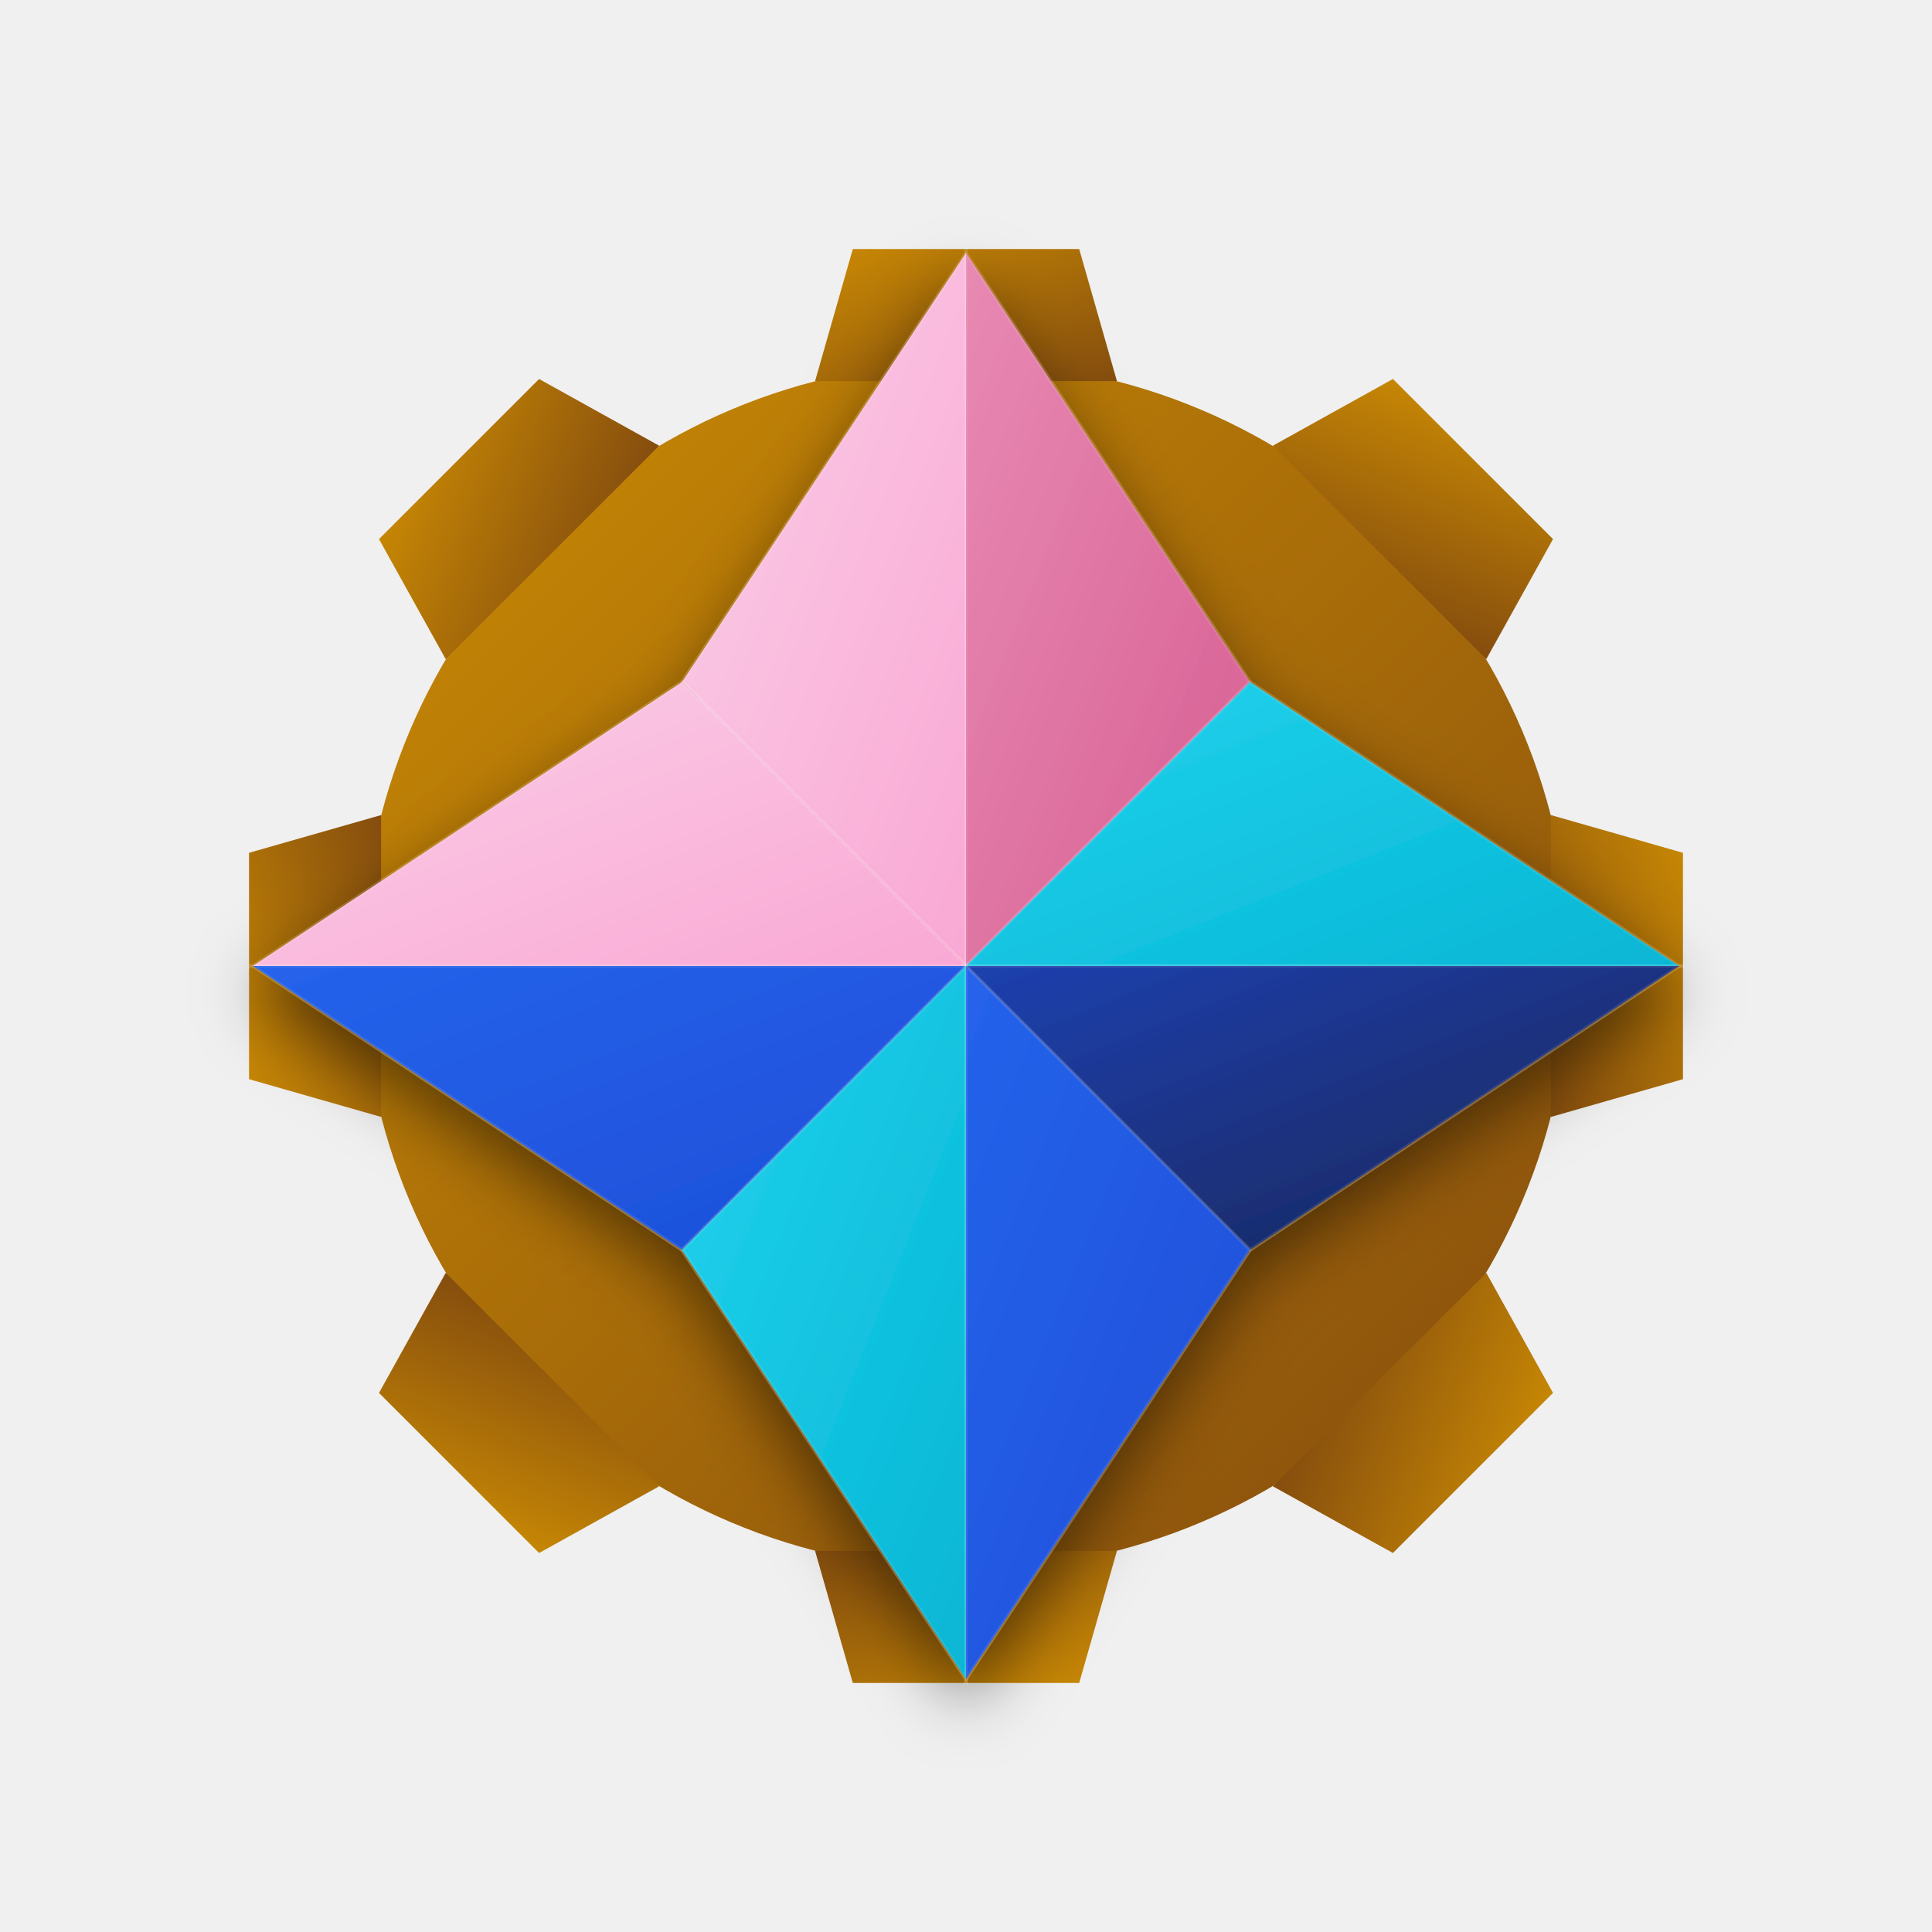
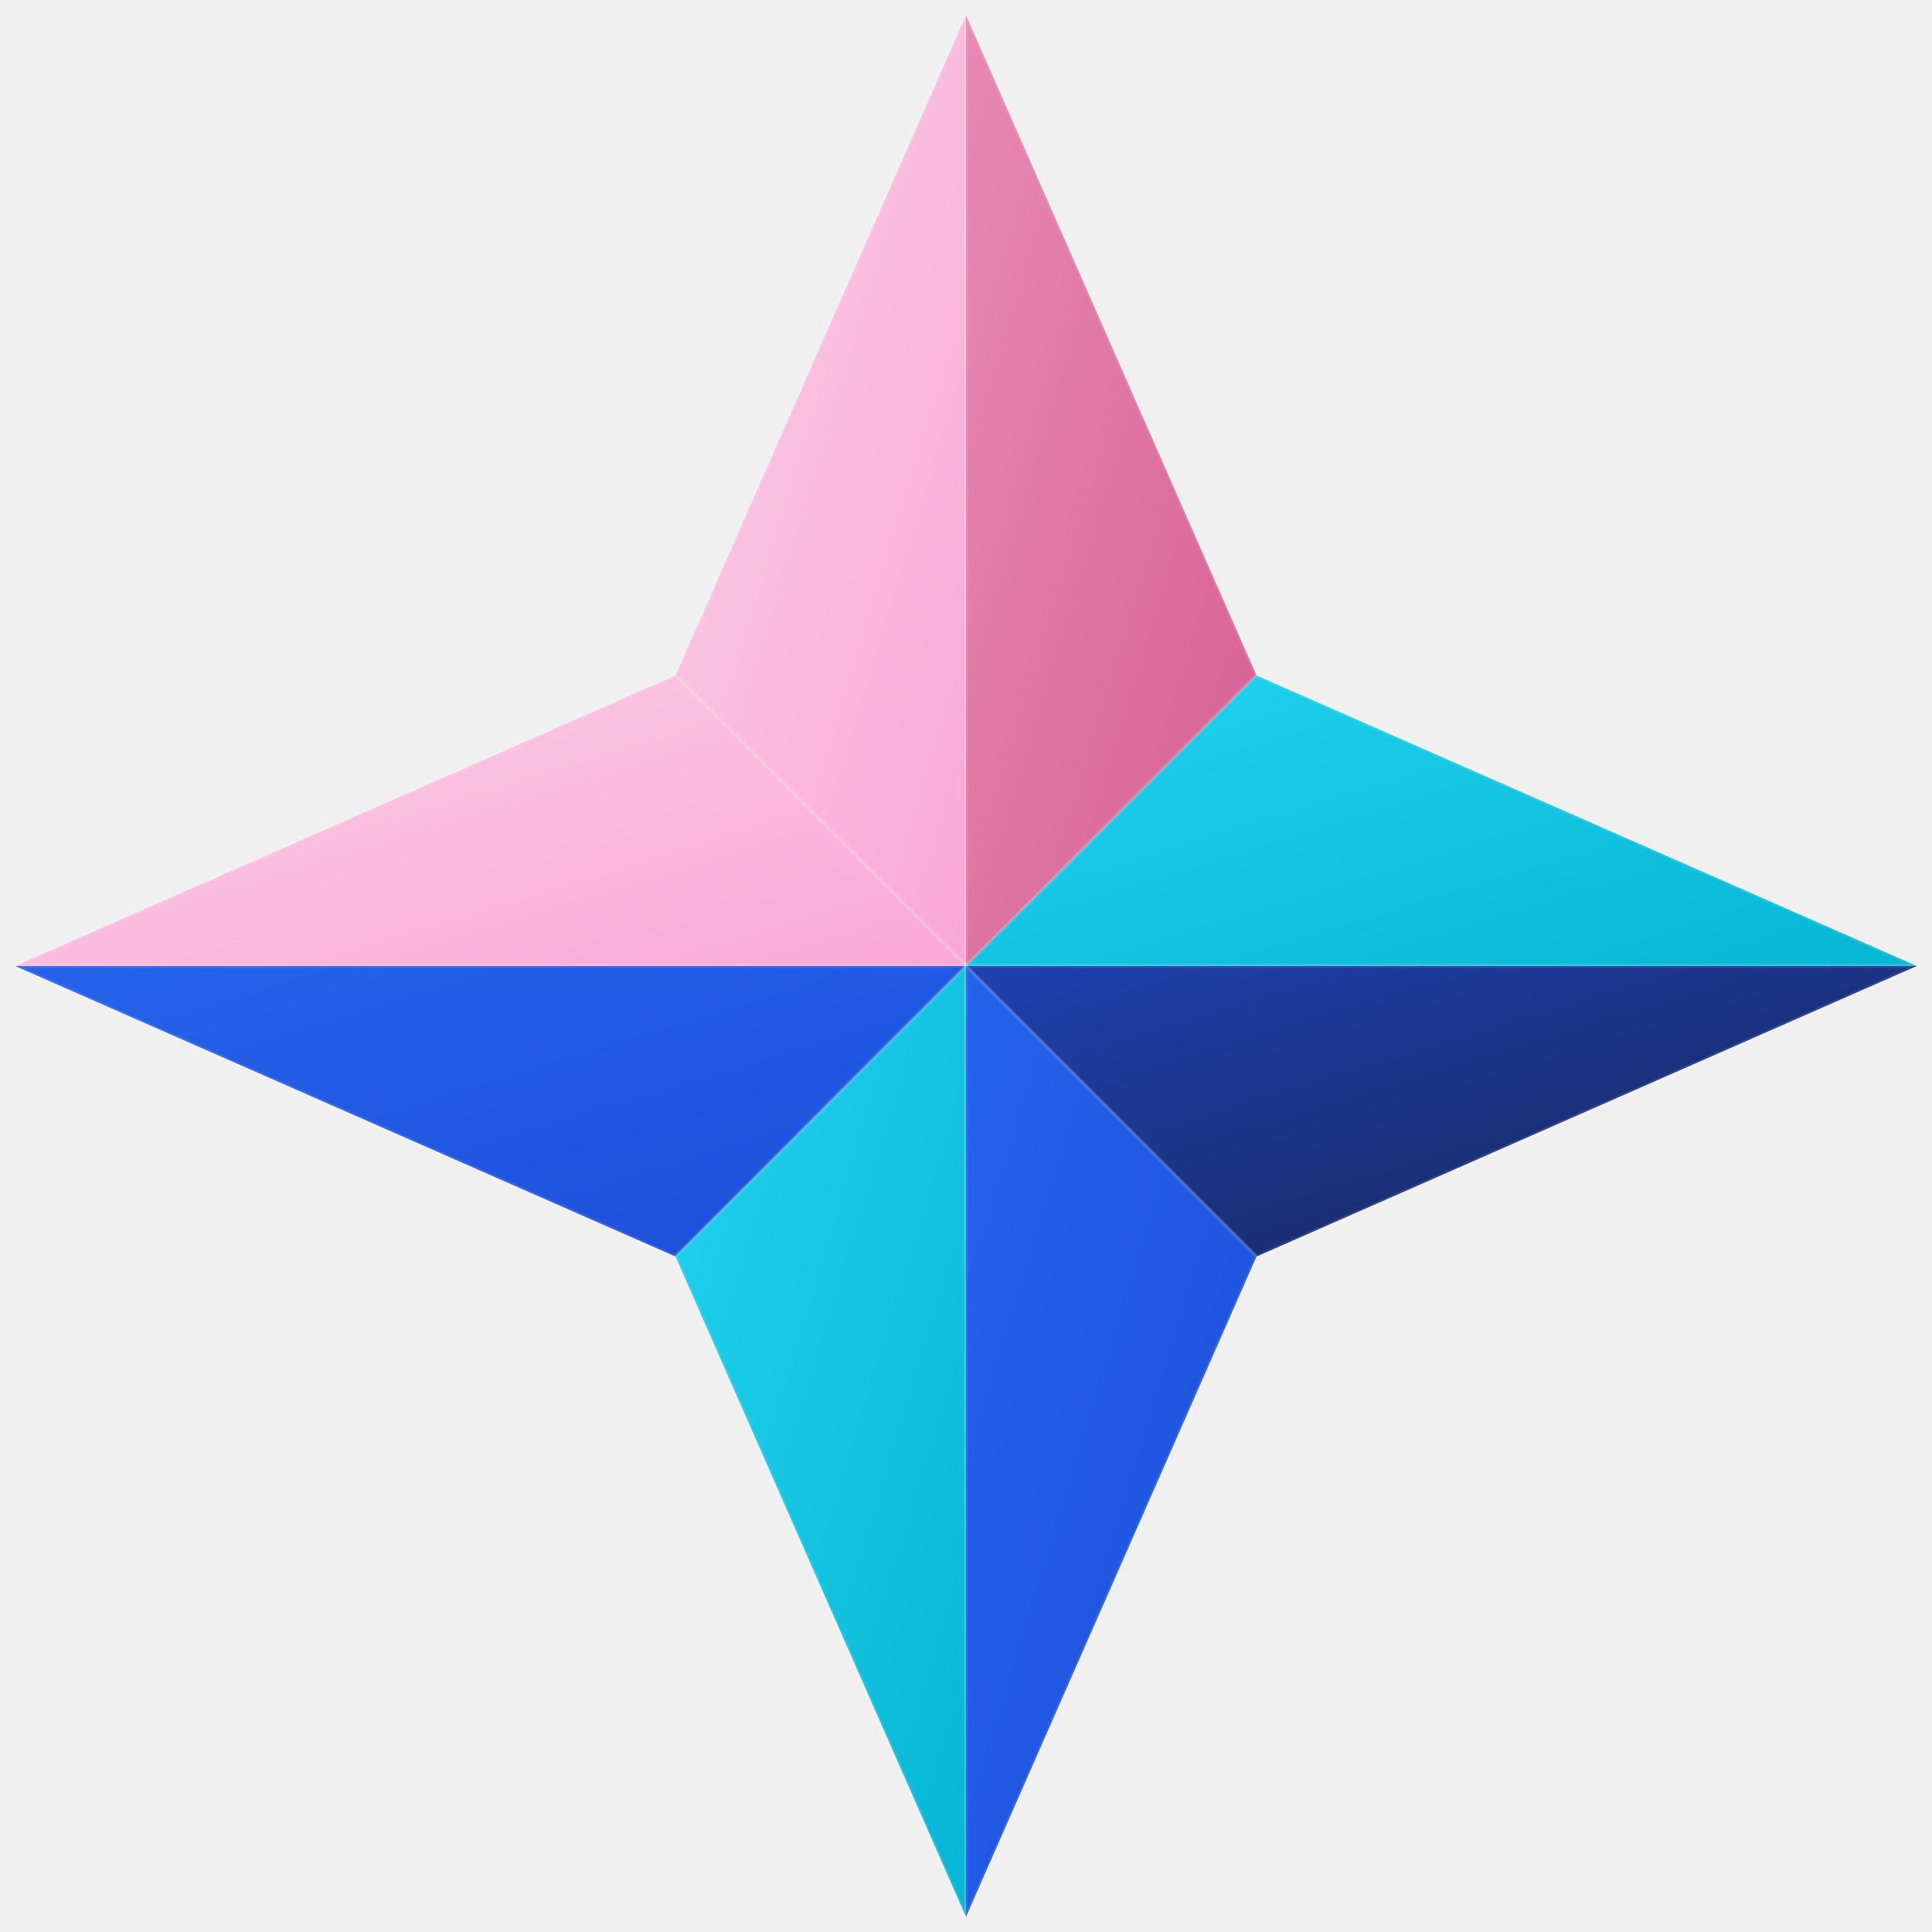
<svg xmlns="http://www.w3.org/2000/svg" width="512" height="512" viewBox="0 0 512 512">
  <defs>
-     <linearGradient id="gearGrad" x1="0%" y1="0%" x2="100%" y2="100%">
-       <stop offset="0%" style="stop-color:#CA8A04;stop-opacity:1" />
-       <stop offset="100%" style="stop-color:#854D0E;stop-opacity:1" />
-     </linearGradient>
    <linearGradient id="pinkBright" x1="0%" y1="0%" x2="100%" y2="100%">
      <stop offset="0%" style="stop-color:#FBCFE8;stop-opacity:1" />
      <stop offset="100%" style="stop-color:#F9A8D4;stop-opacity:1" />
    </linearGradient>
    <linearGradient id="pinkDim" x1="0%" y1="0%" x2="100%" y2="100%">
      <stop offset="0%" style="stop-color:#E88AB3;stop-opacity:1" />
      <stop offset="100%" style="stop-color:#D65E92;stop-opacity:1" />
    </linearGradient>
    <linearGradient id="blueBright" x1="0%" y1="0%" x2="100%" y2="100%">
      <stop offset="0%" style="stop-color:#22D3EE;stop-opacity:1" />
      <stop offset="100%" style="stop-color:#06B6D4;stop-opacity:1" />
    </linearGradient>
    <linearGradient id="blueAvg" x1="0%" y1="0%" x2="100%" y2="100%">
      <stop offset="0%" style="stop-color:#2563EB;stop-opacity:1" />
      <stop offset="100%" style="stop-color:#1D4ED8;stop-opacity:1" />
    </linearGradient>
    <linearGradient id="blueDark" x1="0%" y1="0%" x2="100%" y2="100%">
      <stop offset="0%" style="stop-color:#1E40AF;stop-opacity:1" />
      <stop offset="100%" style="stop-color:#172554;stop-opacity:1" />
    </linearGradient>
-     <radialGradient id="starGlow" cx="50%" cy="50%" r="50%">
-       <stop offset="0%" style="stop-color:#FFFFFF;stop-opacity:0.8" />
-       <stop offset="70%" style="stop-color:#FFFFFF;stop-opacity:0" />
-     </radialGradient>
-     <filter id="shadow">
-       <feDropShadow dx="0" dy="8" stdDeviation="10" flood-opacity="0.5" />
-     </filter>
-     <pattern id="grid" width="20" height="20" patternUnits="userSpaceOnUse">
-       <circle cx="10" cy="10" r="1.5" fill="white" opacity="0.2" />
-     </pattern>
  </defs>
-   <g fill="url(#gearGrad)" transform="translate(256, 256)">
-     <path d="M -160 0 A 160 160 0 1 1 160 0 A 160 160 0 1 1 -160 0 M -100 0 A 100 100 0 1 0 100 0 A 100 100 0 1 0 -100 0 Z" fill-rule="evenodd" />
-     <path id="tooth" d="M -30 -190 L 30 -190 L 40 -155 L -40 -155 Z" />
-     <use href="#tooth" transform="rotate(45)" />
-     <use href="#tooth" transform="rotate(90)" />
-     <use href="#tooth" transform="rotate(135)" />
-     <use href="#tooth" transform="rotate(180)" />
-     <use href="#tooth" transform="rotate(225)" />
-     <use href="#tooth" transform="rotate(270)" />
-     <use href="#tooth" transform="rotate(315)" />
-   </g>
-   <g filter="url(#shadow)" transform="translate(256, 256) scale(0.875)">
-     <path d="M 0 0 L 0 -216 L -86 -86 Z" fill="url(#pinkBright)" stroke="rgba(255,255,255,0.1)" stroke-width="1" />
-     <path d="M 0 0 L 86 -86 L 0 -216 Z" fill="url(#pinkDim)" stroke="rgba(255,255,255,0.1)" stroke-width="1" />
-     <path d="M 0 0 L -86 -86 L -216 0 Z" fill="url(#pinkBright)" stroke="rgba(255,255,255,0.1)" stroke-width="1" />
-     <path d="M 0 0 L -216 0 L -86 86 Z" fill="url(#blueAvg)" stroke="rgba(255,255,255,0.1)" stroke-width="1" />
-     <path d="M 0 0 L 216 0 L 86 -86 Z" fill="url(#blueBright)" stroke="rgba(255,255,255,0.1)" stroke-width="1" />
-     <path d="M 0 0 L 86 86 L 216 0 Z" fill="url(#blueDark)" stroke="rgba(255,255,255,0.1)" stroke-width="1" />
-     <path d="M 0 0 L -86 86 L 0 216 Z" fill="url(#blueBright)" stroke="rgba(255,255,255,0.1)" stroke-width="1" />
-     <path d="M 0 0 L 0 216 L 86 86 Z" fill="url(#blueAvg)" stroke="rgba(255,255,255,0.1)" stroke-width="1" />
+   <g transform="translate(256, 256)">
+     <path d="M 0 0 L 0 -252 L -77 -77 Z" fill="url(#pinkBright)" stroke="rgba(255,255,255,0.1)" stroke-width="1" />
+     <path d="M 0 0 L 77 -77 L 0 -252 Z" fill="url(#pinkDim)" stroke="rgba(255,255,255,0.1)" stroke-width="1" />
+     <path d="M 0 0 L -77 -77 L -252 0 Z" fill="url(#pinkBright)" stroke="rgba(255,255,255,0.1)" stroke-width="1" />
+     <path d="M 0 0 L -252 0 L -77 77 Z" fill="url(#blueAvg)" stroke="rgba(255,255,255,0.1)" stroke-width="1" />
+     <path d="M 0 0 L 252 0 L 77 -77 Z" fill="url(#blueBright)" stroke="rgba(255,255,255,0.1)" stroke-width="1" />
+     <path d="M 0 0 L 77 77 L 252 0 Z" fill="url(#blueDark)" stroke="rgba(255,255,255,0.1)" stroke-width="1" />
+     <path d="M 0 0 L -77 77 L 0 252 Z" fill="url(#blueBright)" stroke="rgba(255,255,255,0.1)" stroke-width="1" />
+     <path d="M 0 0 L 0 252 L 77 77 Z" fill="url(#blueAvg)" stroke="rgba(255,255,255,0.1)" stroke-width="1" />
  </g>
</svg>
